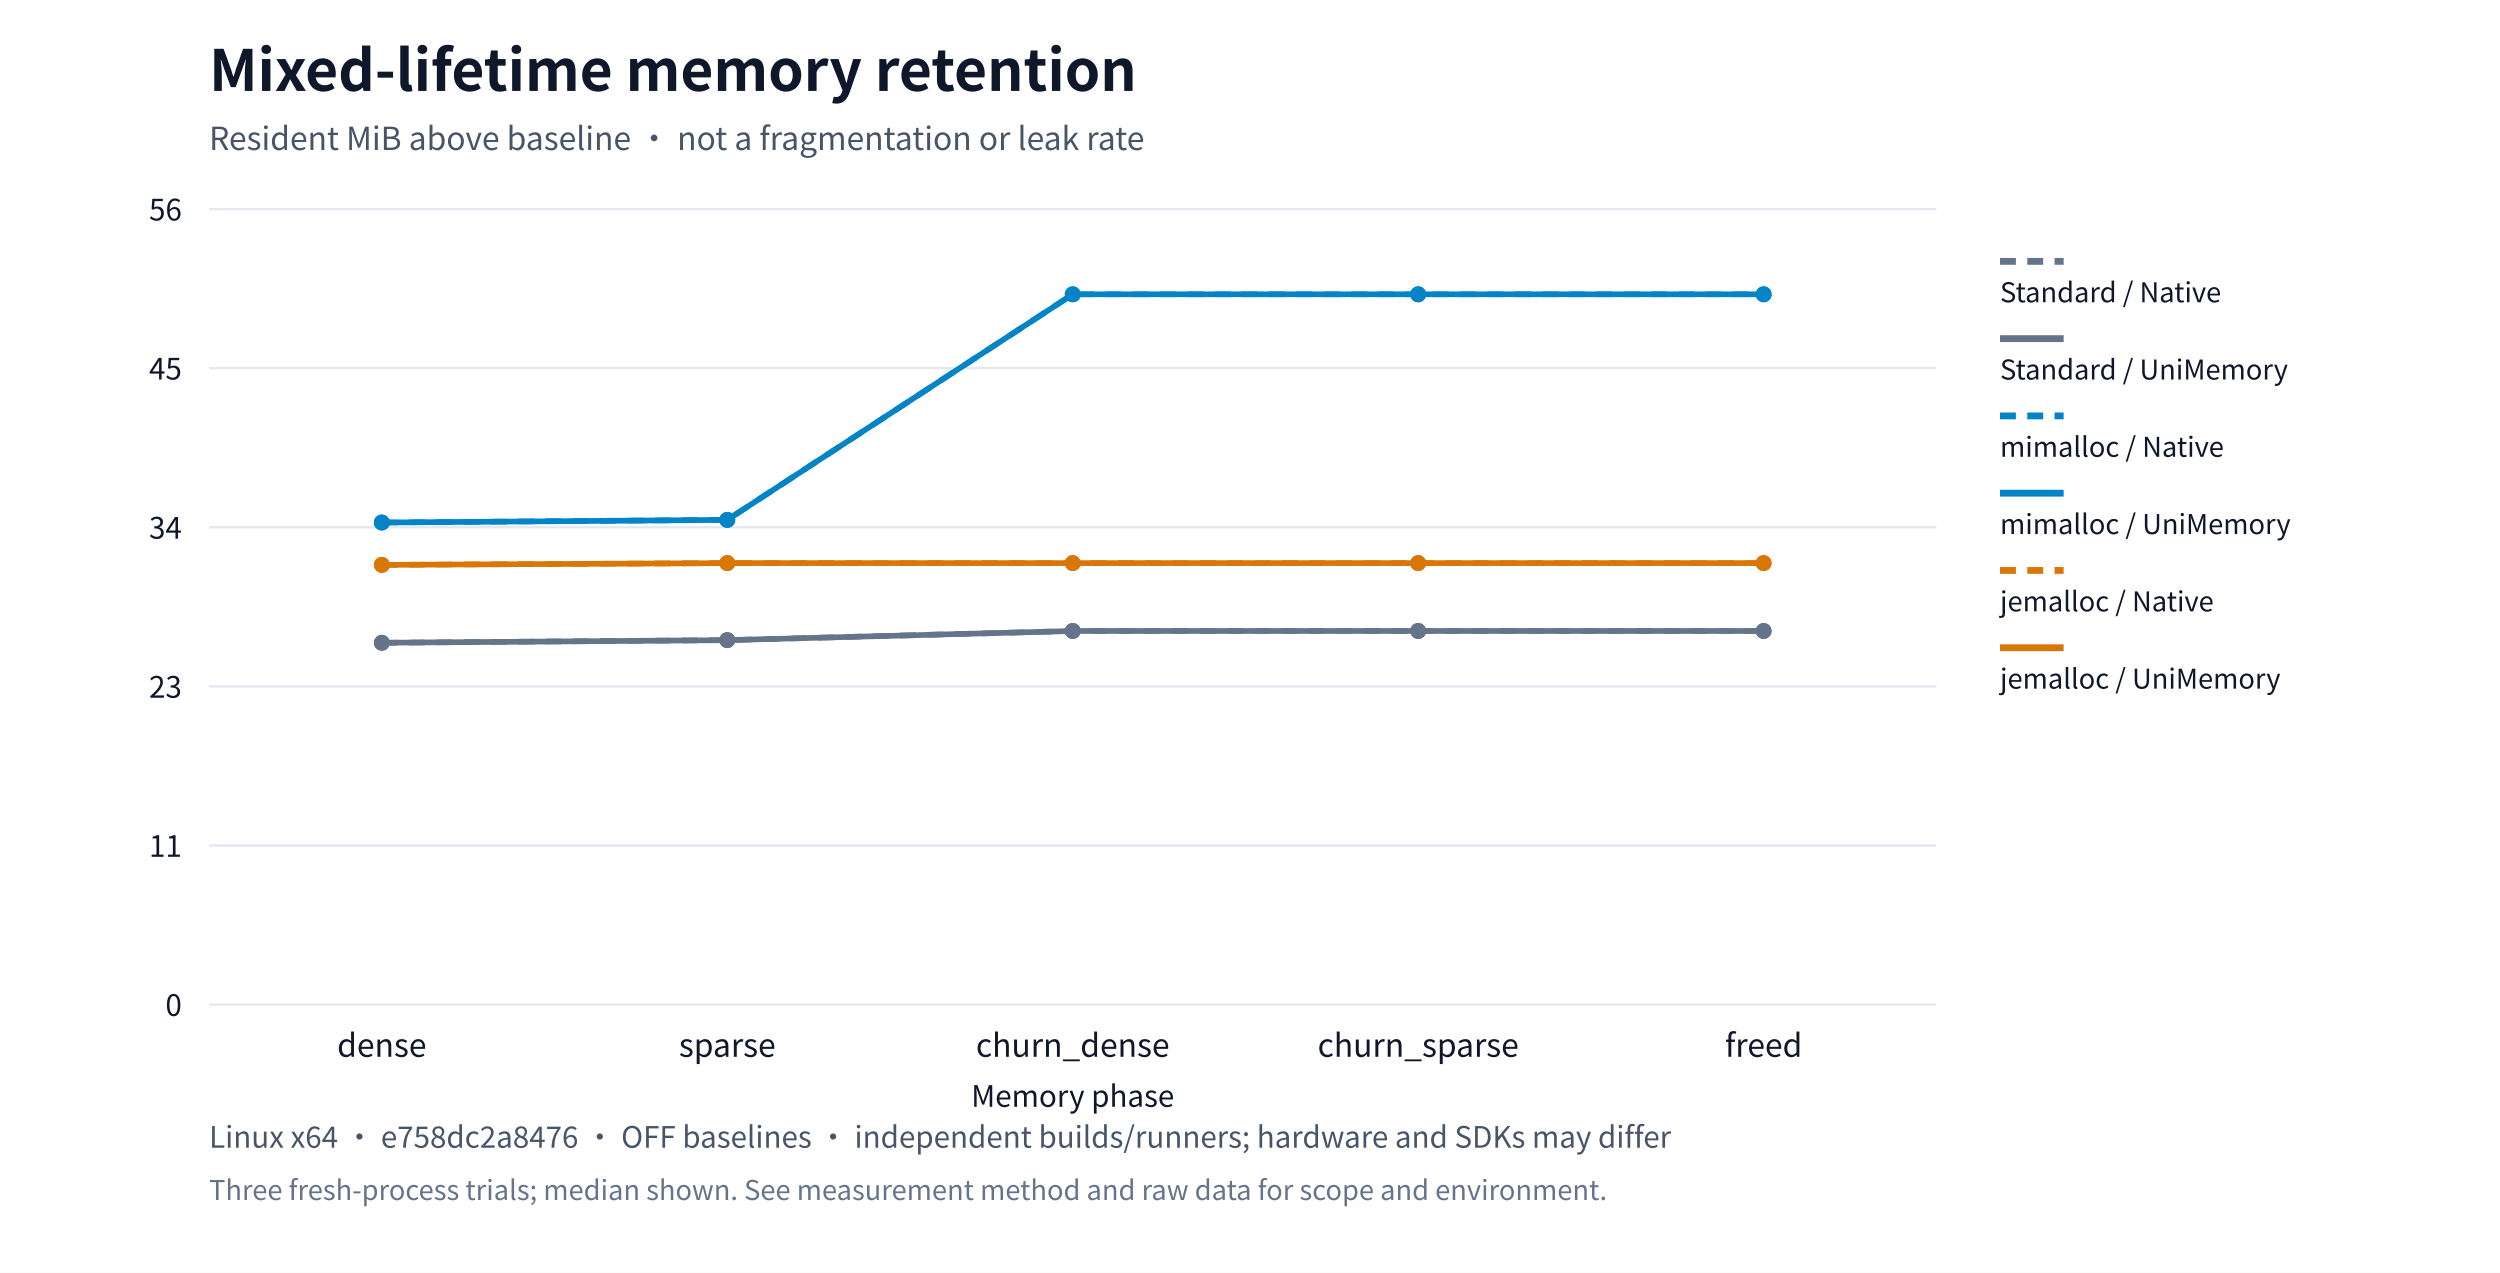
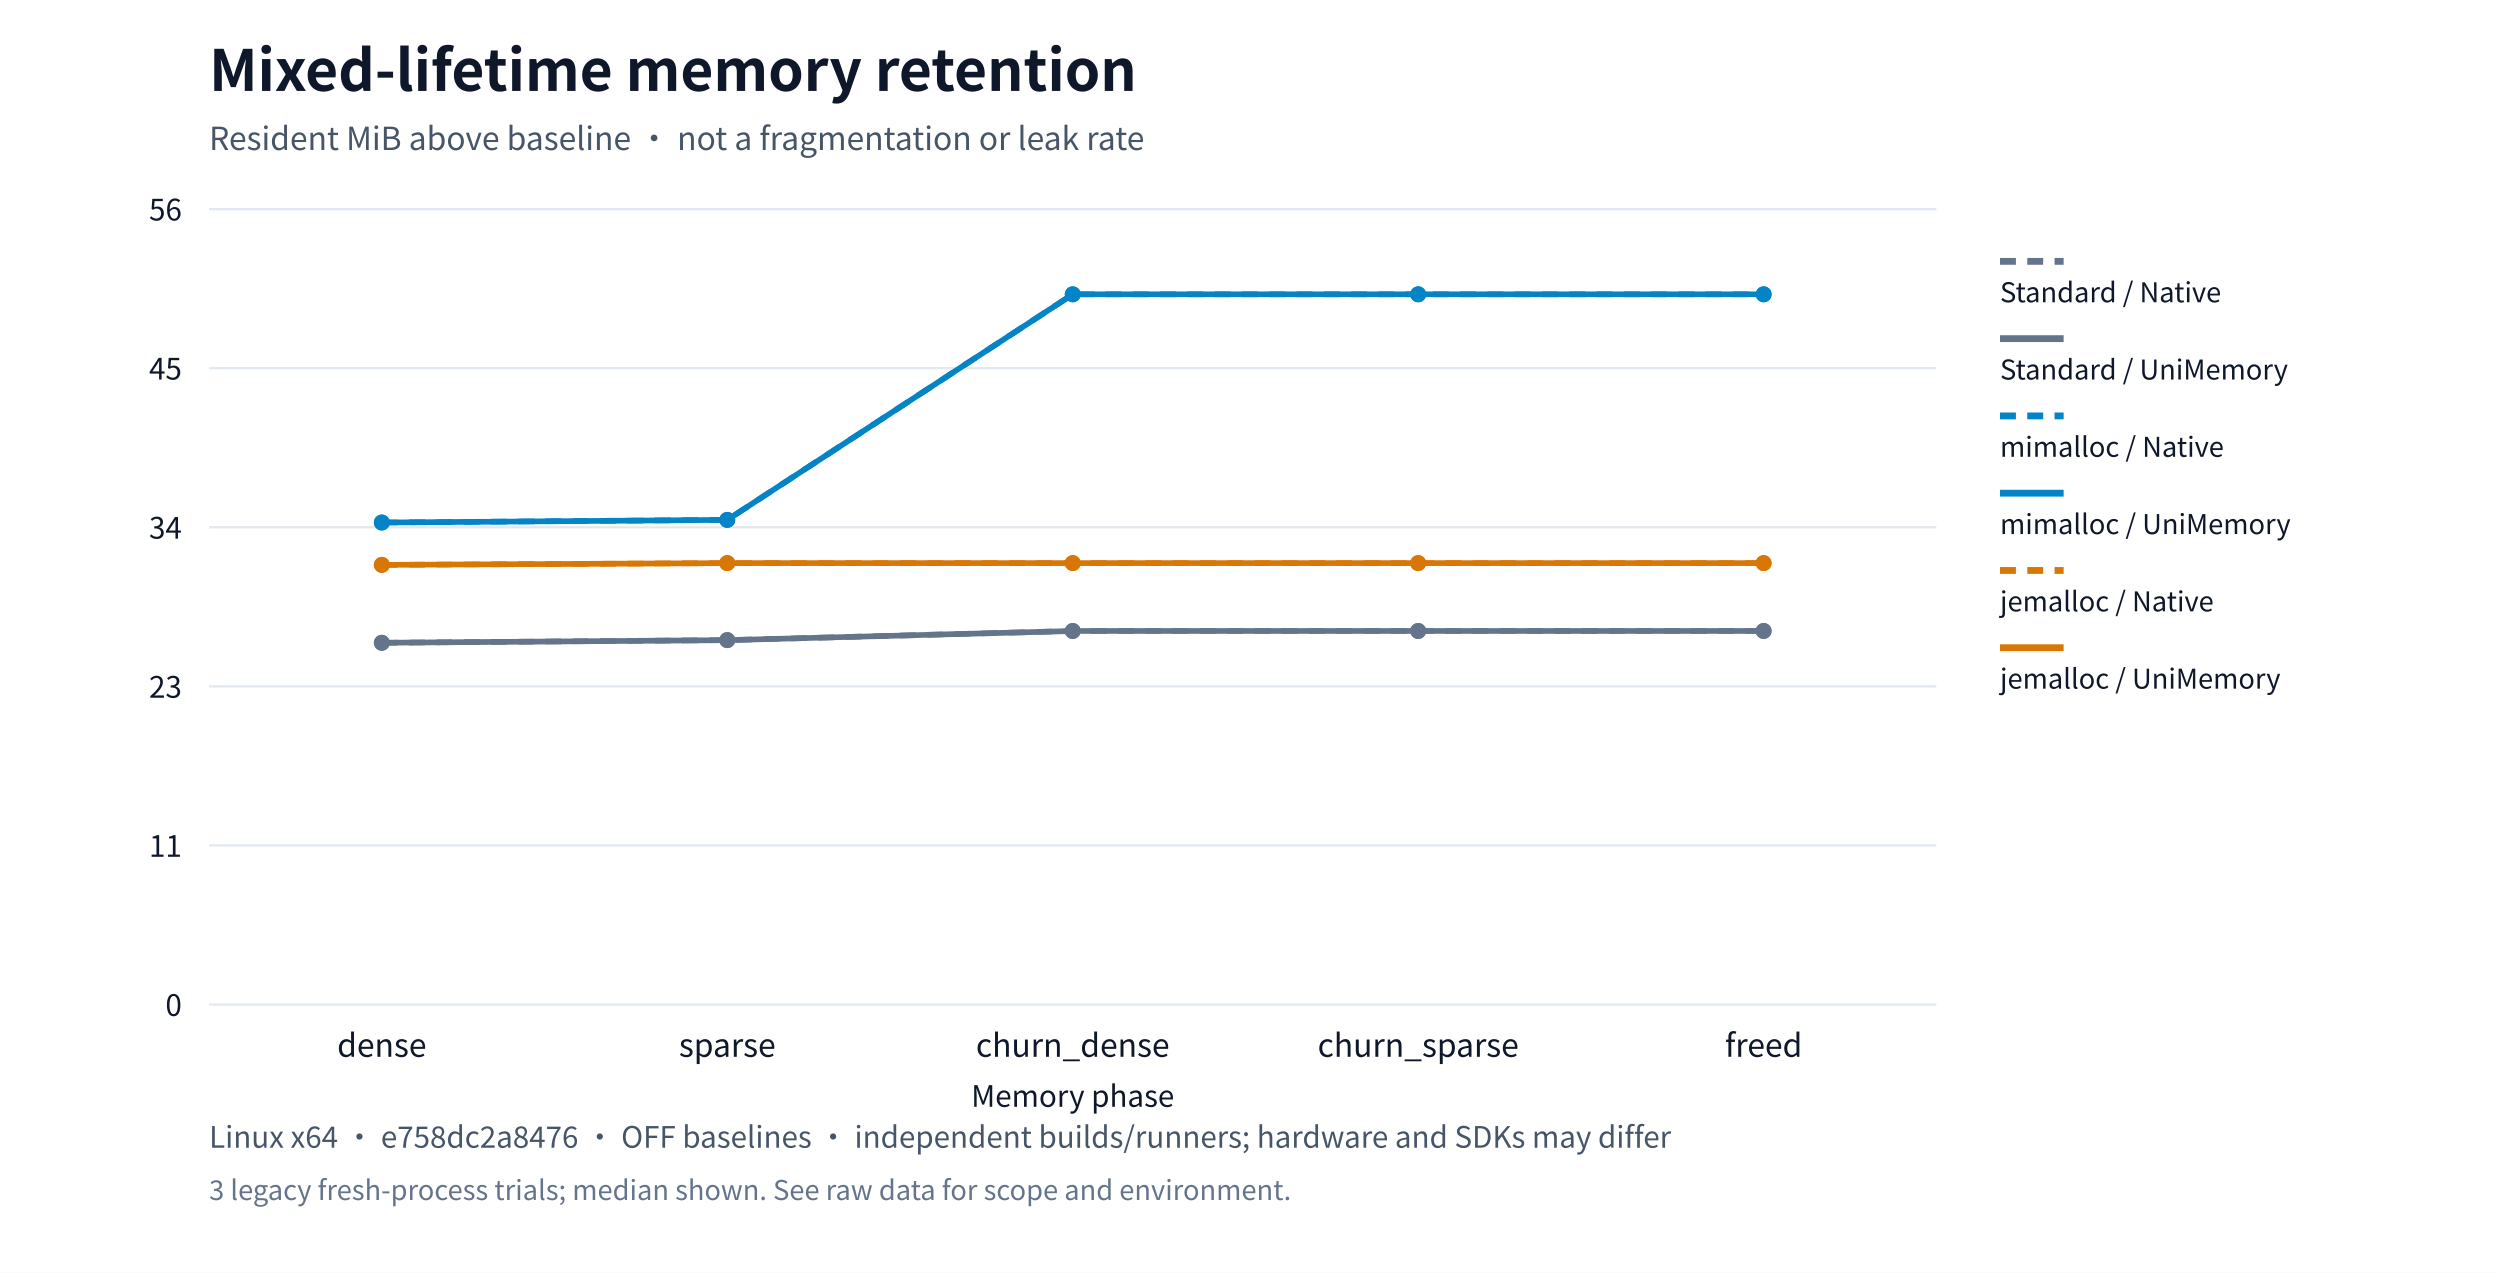
<svg xmlns="http://www.w3.org/2000/svg" xml:lang="en" viewBox="0 0 1100 560" role="img">
  <rect width="1100" height="560" fill="#ffffff" />
  <g font-family="system-ui,Segoe UI,Microsoft YaHei,PingFang SC,Noto Sans CJK SC,sans-serif" fill="#0f172a">
    <text x="92" y="40" font-size="25" font-weight="650">Mixed-lifetime memory retention</text>
    <text x="92" y="66" font-size="14" fill="#475569">Resident MiB above baseline · not a fragmentation or leak rate</text>
    <path d="M92,442.0h760" stroke="#e2e8f0" />
    <text x="80" y="447.0" text-anchor="end" font-size="13">0</text>
    <path d="M92,372.0h760" stroke="#e2e8f0" />
    <text x="80" y="377.0" text-anchor="end" font-size="13">11</text>
    <path d="M92,302.0h760" stroke="#e2e8f0" />
    <text x="80" y="307.0" text-anchor="end" font-size="13">23</text>
    <path d="M92,232.0h760" stroke="#e2e8f0" />
    <text x="80" y="237.0" text-anchor="end" font-size="13">34</text>
    <path d="M92,162.0h760" stroke="#e2e8f0" />
    <text x="80" y="167.0" text-anchor="end" font-size="13">45</text>
    <path d="M92,92.0h760" stroke="#e2e8f0" />
    <text x="80" y="97.0" text-anchor="end" font-size="13">56</text>
    <text x="168.0" y="465" text-anchor="middle" font-size="14">dense</text>
    <text x="320.0" y="465" text-anchor="middle" font-size="14">sparse</text>
    <text x="472.0" y="465" text-anchor="middle" font-size="14">churn_dense</text>
    <text x="624.0" y="465" text-anchor="middle" font-size="14">churn_sparse</text>
    <text x="776.0" y="465" text-anchor="middle" font-size="14">freed</text>
    <circle cx="168.0" cy="282.819" r="3.5" fill="#64748b" />
    <circle cx="320.0" cy="281.656" r="3.5" fill="#64748b" />
    <circle cx="472.0" cy="277.635" r="3.5" fill="#64748b" />
    <circle cx="624.0" cy="277.635" r="3.5" fill="#64748b" />
    <circle cx="776.0" cy="277.635" r="3.5" fill="#64748b" />
    <polyline points="168.0,282.819 320.0,281.656 472.0,277.635 624.0,277.635 776.0,277.635" fill="none" stroke="#64748b" stroke-width="2.5" stroke-dasharray="7 5" />
    <path d="M880,115h28" stroke="#64748b" stroke-width="3" stroke-dasharray="7 5" />
    <text x="880" y="133" font-size="12">Standard / Native</text>
    <circle cx="168.0" cy="282.819" r="3.5" fill="#64748b" />
    <circle cx="320.0" cy="281.656" r="3.5" fill="#64748b" />
    <circle cx="472.0" cy="277.635" r="3.5" fill="#64748b" />
    <circle cx="624.0" cy="277.635" r="3.5" fill="#64748b" />
    <circle cx="776.0" cy="277.635" r="3.5" fill="#64748b" />
    <polyline points="168.0,282.819 320.0,281.656 472.0,277.635 624.0,277.635 776.0,277.635" fill="none" stroke="#64748b" stroke-width="2.5" />
    <path d="M880,149h28" stroke="#64748b" stroke-width="3" />
    <text x="880" y="167" font-size="12">Standard / UniMemory</text>
    <circle cx="168.0" cy="229.912" r="3.5" fill="#0284c7" />
    <circle cx="320.0" cy="228.749" r="3.5" fill="#0284c7" />
    <circle cx="472.0" cy="129.5" r="3.5" fill="#0284c7" />
    <circle cx="624.0" cy="129.5" r="3.5" fill="#0284c7" />
    <circle cx="776.0" cy="129.5" r="3.5" fill="#0284c7" />
    <polyline points="168.0,229.912 320.0,228.749 472.0,129.5 624.0,129.5 776.0,129.5" fill="none" stroke="#0284c7" stroke-width="2.5" stroke-dasharray="7 5" />
    <path d="M880,183h28" stroke="#0284c7" stroke-width="3" stroke-dasharray="7 5" />
    <text x="880" y="201" font-size="12">mimalloc / Native</text>
    <circle cx="168.0" cy="229.912" r="3.5" fill="#0284c7" />
    <circle cx="320.0" cy="228.749" r="3.5" fill="#0284c7" />
    <circle cx="472.0" cy="129.5" r="3.5" fill="#0284c7" />
    <circle cx="624.0" cy="129.5" r="3.5" fill="#0284c7" />
    <circle cx="776.0" cy="129.5" r="3.5" fill="#0284c7" />
    <polyline points="168.0,229.912 320.0,228.749 472.0,129.5 624.0,129.5 776.0,129.5" fill="none" stroke="#0284c7" stroke-width="2.5" />
    <path d="M880,217h28" stroke="#0284c7" stroke-width="3" />
    <text x="880" y="235" font-size="12">mimalloc / UniMemory</text>
    <circle cx="168.0" cy="248.541" r="3.5" fill="#d97706" />
    <circle cx="320.0" cy="247.766" r="3.5" fill="#d97706" />
    <circle cx="472.0" cy="247.766" r="3.5" fill="#d97706" />
    <circle cx="624.0" cy="247.766" r="3.5" fill="#d97706" />
    <circle cx="776.0" cy="247.766" r="3.5" fill="#d97706" />
    <polyline points="168.0,248.541 320.0,247.766 472.0,247.766 624.0,247.766 776.0,247.766" fill="none" stroke="#d97706" stroke-width="2.5" stroke-dasharray="7 5" />
    <path d="M880,251h28" stroke="#d97706" stroke-width="3" stroke-dasharray="7 5" />
    <text x="880" y="269" font-size="12">jemalloc / Native</text>
    <circle cx="168.0" cy="248.541" r="3.5" fill="#d97706" />
    <circle cx="320.0" cy="247.766" r="3.5" fill="#d97706" />
    <circle cx="472.0" cy="247.766" r="3.5" fill="#d97706" />
    <circle cx="624.0" cy="247.766" r="3.5" fill="#d97706" />
    <circle cx="776.0" cy="247.766" r="3.5" fill="#d97706" />
    <polyline points="168.0,248.541 320.0,247.766 472.0,247.766 624.0,247.766 776.0,247.766" fill="none" stroke="#d97706" stroke-width="2.5" />
    <path d="M880,285h28" stroke="#d97706" stroke-width="3" />
    <text x="880" y="303" font-size="12">jemalloc / UniMemory</text>
    <text x="472" y="487" text-anchor="middle" font-size="13">Memory phase</text>
    <text x="92" y="505" font-size="13" fill="#475569">Linux x64 · e758dc2a8476 · OFF baselines · independent builds/runners; hardware and SDKs may differ</text>
-     <text x="92" y="528" font-size="12" fill="#64748b">Three fresh-process trials; median shown. See measurement method and raw data for scope and environment.</text>
+     <text x="92" y="528" font-size="12" fill="#64748b">3 legacy fresh-process trials; median shown. See raw data for scope and environment.</text>
  </g>
</svg>
